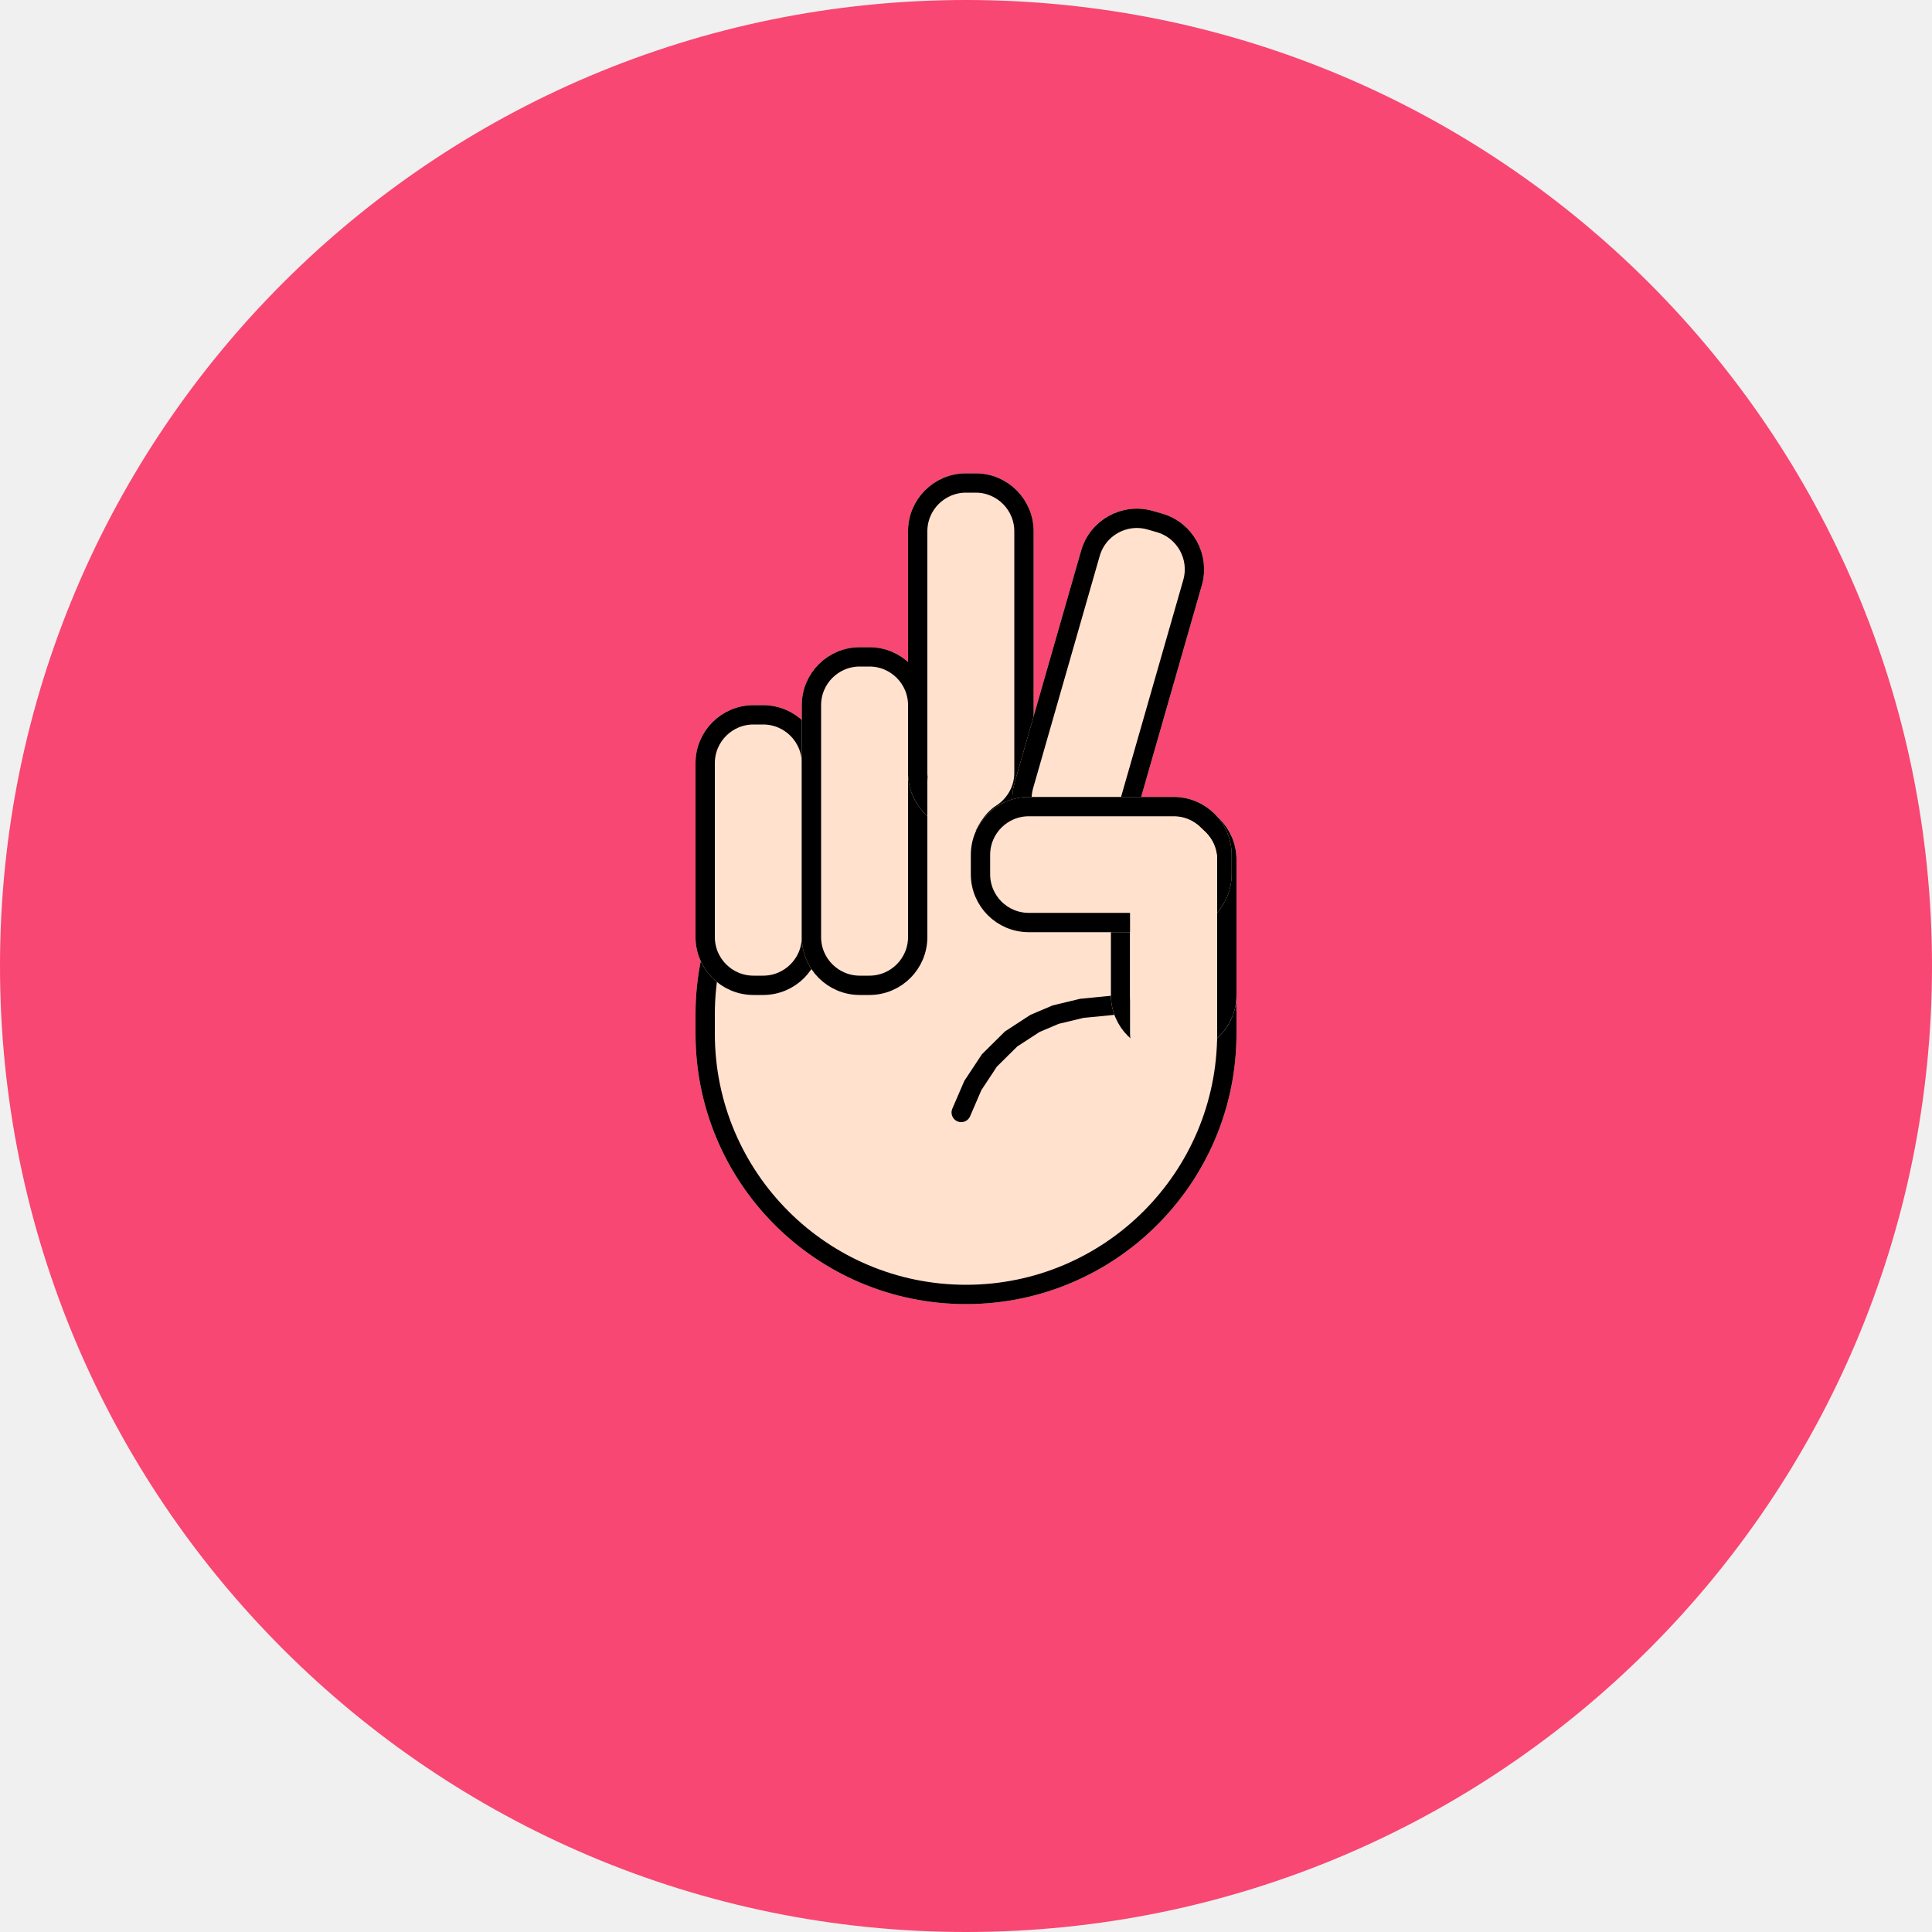
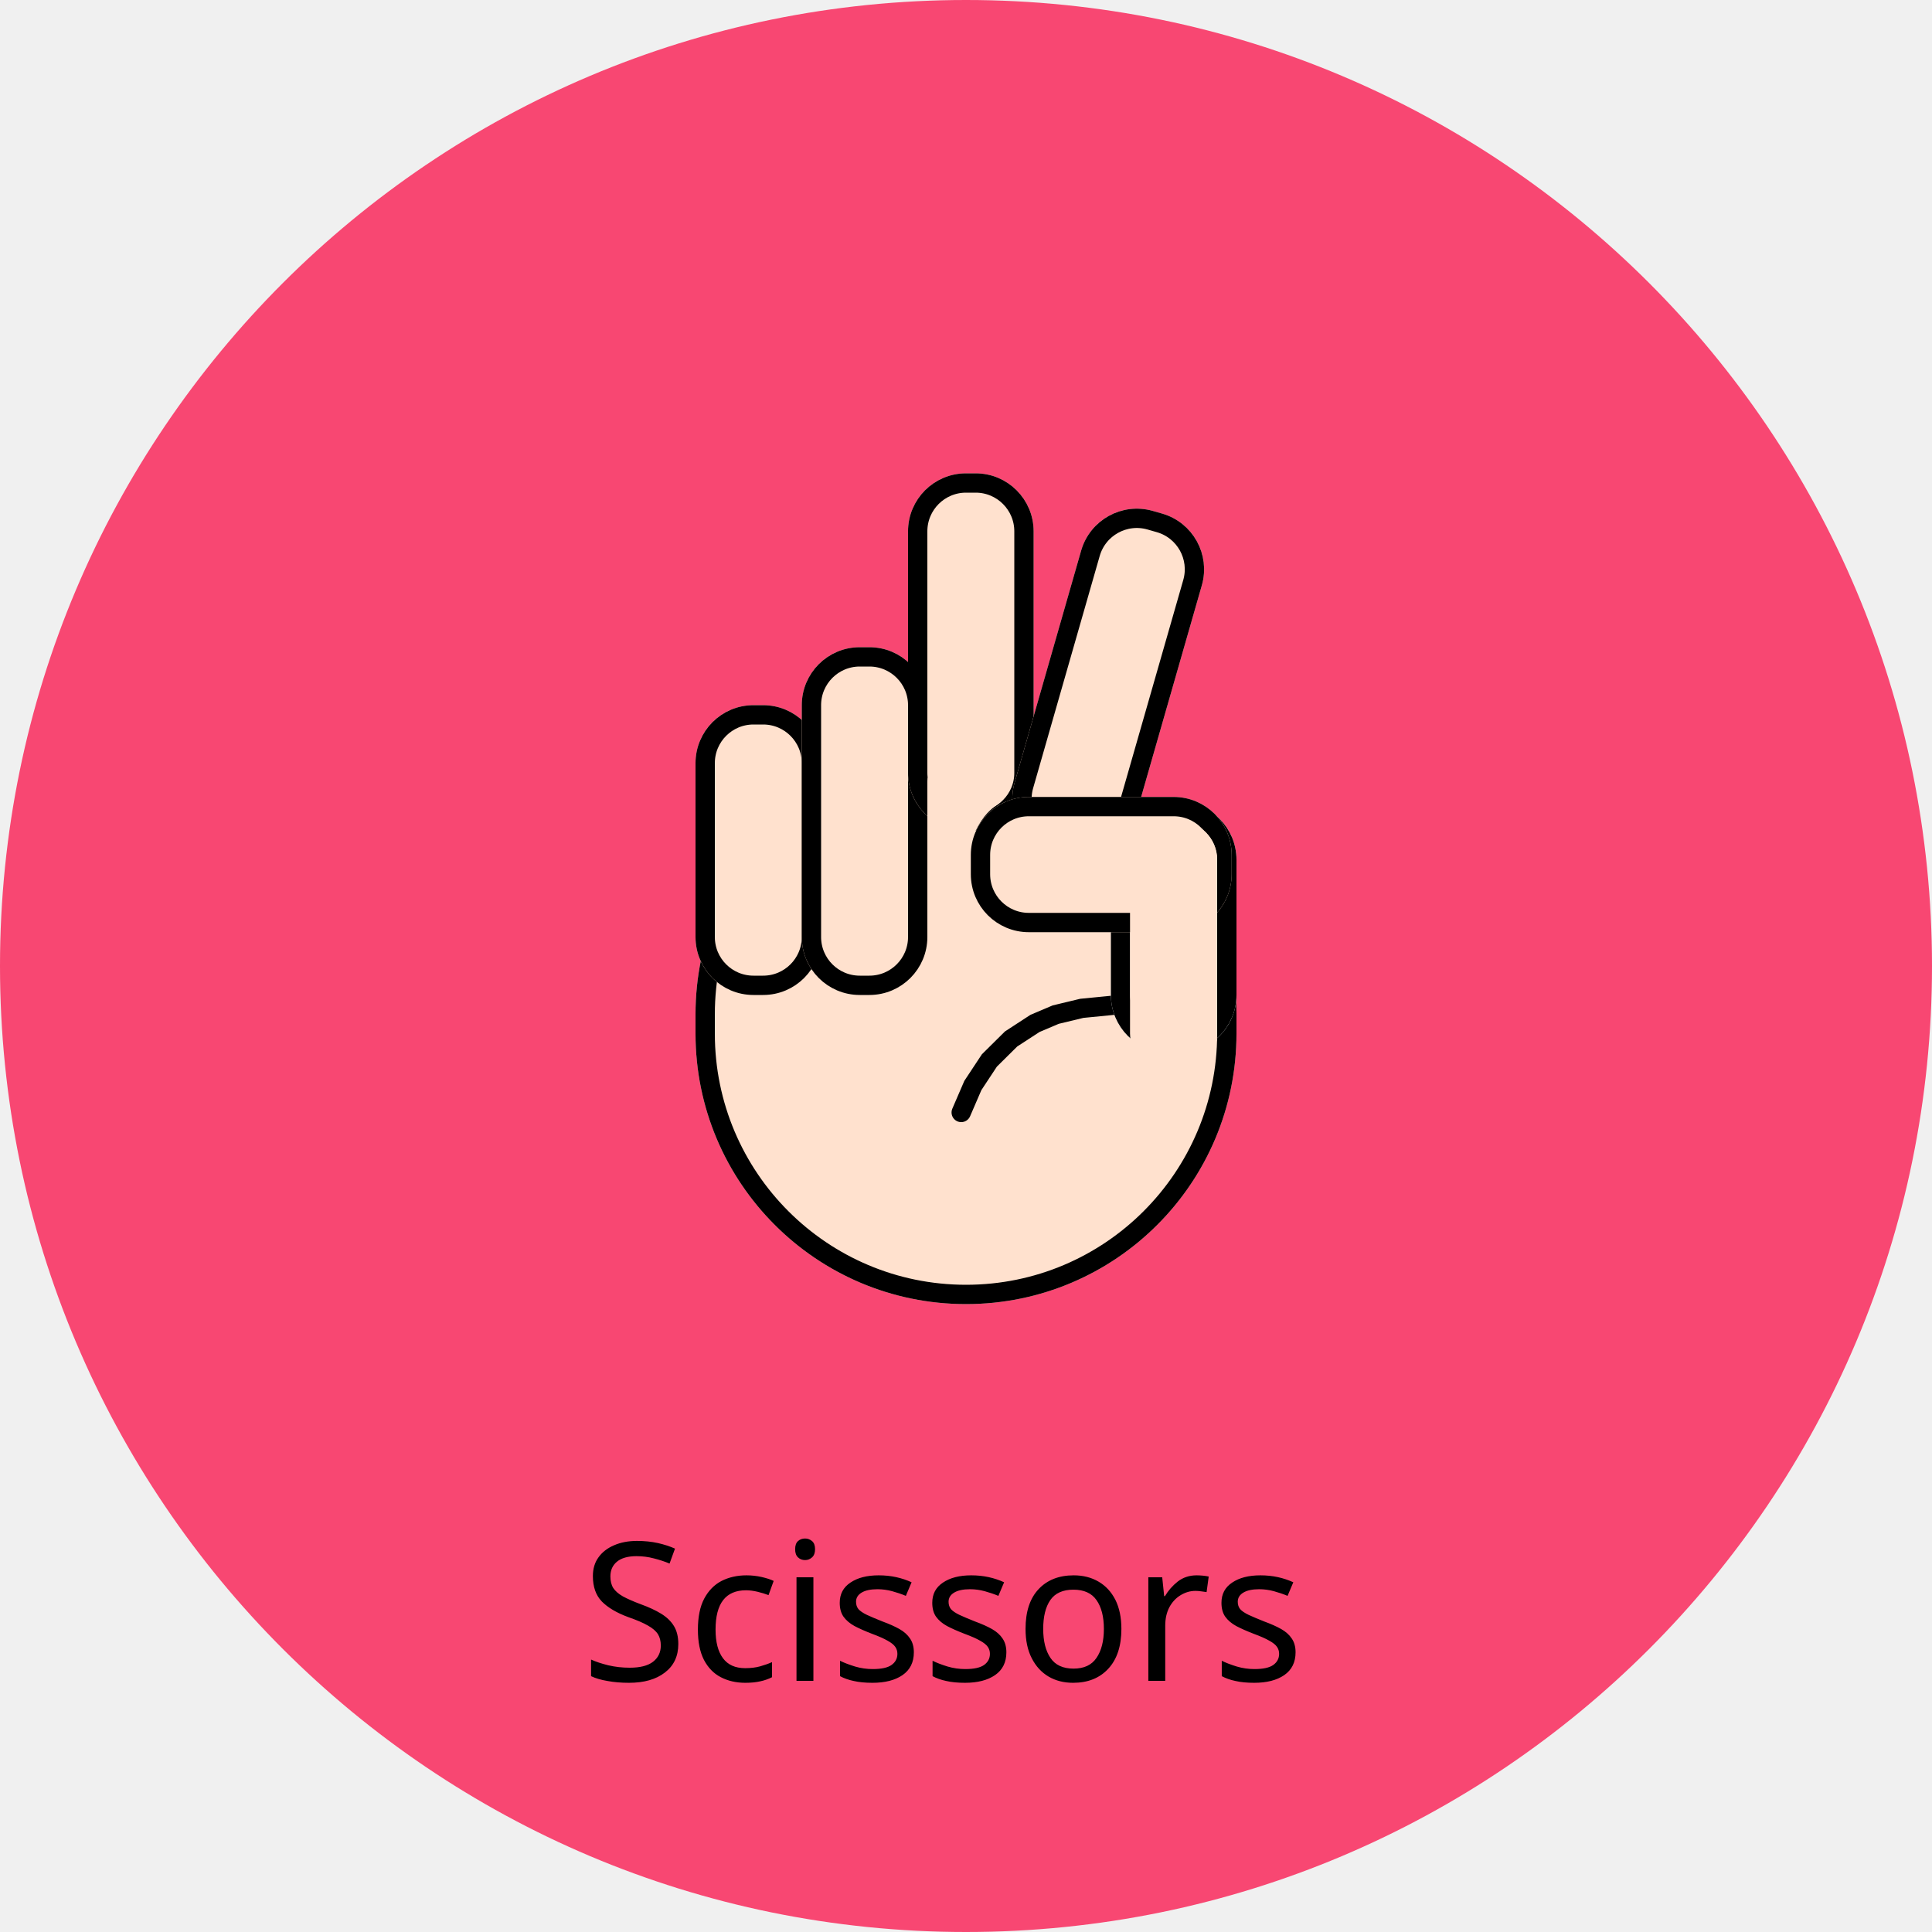
<svg xmlns="http://www.w3.org/2000/svg" width="200" height="200" viewBox="0 0 200 200">
  <defs>
-     <style>.a{fill:#f84772;}.b,.e,.f,.i{fill:#ffe1ce;}.b,.c,.d{stroke:#000;}.b,.c,.d,.e{stroke-width:2px;}.c,.h{fill:none;}.c{stroke-linecap:round;}.d{fill:#fff;}.e{stroke:#ffe1ce;}.g,.i{stroke:none;}</style>
+     <style>.a{fill:#f84772;}.b,.e,.f,.j{fill:#ffe1ce;}.b,.c,.d{stroke:#000;}.b,.c,.d,.e{stroke-width:2px;}.c,.i{fill:none;}.c{stroke-linecap:round;}.d{fill:#fff;}.e{stroke:#ffe1ce;}.g{font-size:20px;font-family:Phosphate-Inline, Phosphate;}.h,.j{stroke:none;}</style>
  </defs>
  <g transform="translate(-353 -408)">
    <circle class="a" cx="100" cy="100" r="100" transform="translate(353 408)" />
    <g class="b" transform="translate(425 485)">
-       <rect class="g" width="56" height="58" rx="28" />
-       <rect class="h" x="1" y="1" width="54" height="56" rx="27" />
+       <rect class="h" width="56" height="58" rx="28" />
+       <rect class="i" x="1" y="1" width="54" height="56" rx="27" />
    </g>
    <g class="b" transform="translate(425 481)">
-       <rect class="g" width="13" height="30" rx="6" />
-       <rect class="h" x="1" y="1" width="11" height="28" rx="5" />
+       <rect class="h" width="13" height="30" rx="6" />
+       <rect class="i" x="1" y="1" width="11" height="28" rx="5" />
    </g>
    <g class="b" transform="translate(436 475)">
-       <rect class="g" width="13" height="36" rx="6" />
-       <rect class="h" x="1" y="1" width="11" height="34" rx="5" />
+       <rect class="h" width="13" height="36" rx="6" />
+       <rect class="i" x="1" y="1" width="11" height="34" rx="5" />
    </g>
    <g class="b" transform="translate(447 457)">
-       <rect class="g" width="13" height="37" rx="6" />
-       <rect class="h" x="1" y="1" width="11" height="35" rx="5" />
+       <rect class="h" width="13" height="37" rx="6" />
+       <rect class="i" x="1" y="1" width="11" height="35" rx="5" />
    </g>
    <g class="b" transform="translate(466.572 459.237) rotate(16)">
-       <rect class="g" width="13" height="37" rx="6" />
-       <rect class="h" x="1" y="1" width="11" height="35" rx="5" />
+       <rect class="h" width="13" height="37" rx="6" />
+       <rect class="i" x="1" y="1" width="11" height="35" rx="5" />
    </g>
    <path class="c" d="M0,14l.754-2.947L2.039,8.226,3.91,5.677,6.1,3.7,8.077,2.465,10.643,1.4,13.233.726,16,0" transform="translate(454.694 509.335) rotate(9)" />
    <g class="d" transform="translate(468 491)">
-       <rect class="g" width="13" height="26" rx="6" />
-       <rect class="h" x="1" y="1" width="11" height="24" rx="5" />
+       <rect class="h" width="13" height="26" rx="6" />
+       <rect class="i" x="1" y="1" width="11" height="24" rx="5" />
    </g>
    <g class="b" transform="translate(453.5 504.5) rotate(-90)">
-       <rect class="g" width="14" height="27" rx="6" />
-       <rect class="h" x="1" y="1" width="12" height="25" rx="5" />
+       <rect class="h" width="14" height="27" rx="6" />
+       <rect class="i" x="1" y="1" width="12" height="25" rx="5" />
    </g>
    <g class="e" transform="translate(470 493)">
-       <rect class="g" width="9" height="26" rx="4" />
-       <rect class="h" x="1" y="1" width="7" height="24" rx="3" />
+       <rect class="h" width="9" height="26" rx="4" />
+       <rect class="i" x="1" y="1" width="7" height="24" rx="3" />
    </g>
    <g class="e" transform="translate(449 487)">
-       <rect class="g" width="4" height="8" rx="2" />
-       <rect class="h" x="1" y="1" width="2" height="6" rx="1" />
+       <rect class="h" width="4" height="8" rx="2" />
+       <rect class="i" x="1" y="1" width="2" height="6" rx="1" />
    </g>
    <g class="f" transform="translate(451 476)">
-       <path class="g" d="M 1.757 18.332 C 1.634 17.993 1.488 17.489 1.341 16.749 C 1.119 15.641 1 14.505 1 14 L 1 3 C 1 1.897 1.897 1 3 1 C 4.103 1 5 1.897 5 3 L 5 14 C 5 14.224 5 14.224 4.579 14.536 C 3.866 15.064 2.789 15.862 1.768 18.304 C 1.764 18.313 1.761 18.323 1.757 18.332 Z" />
-       <path class="i" d="M 3 2 C 2.449 2 2 2.449 2 3 L 2 14 C 2 14.241 2.042 14.813 2.147 15.539 C 2.78 14.674 3.409 14.158 3.984 13.732 C 3.989 13.728 3.995 13.724 4 13.72 L 4 3 C 4 2.449 3.551 2 3 2 M 3 -1.9073486328125e-06 C 4.657 -1.9073486328125e-06 6 1.343 6 3 L 6 14 C 6 15.657 4.321 14.786 2.691 18.689 C 2.342 19.525 2.019 19.864 1.727 19.864 C 0.655 19.864 0 15.302 0 14 L 0 3 C 0 1.343 1.343 -1.9073486328125e-06 3 -1.9073486328125e-06 Z" />
+       <path class="h" d="M 1.757 18.332 C 1.634 17.993 1.488 17.489 1.341 16.749 C 1.119 15.641 1 14.505 1 14 L 1 3 C 1 1.897 1.897 1 3 1 C 4.103 1 5 1.897 5 3 L 5 14 C 5 14.224 5 14.224 4.579 14.536 C 3.866 15.064 2.789 15.862 1.768 18.304 C 1.764 18.313 1.761 18.323 1.757 18.332 Z" />
+       <path class="j" d="M 3 2 C 2.449 2 2 2.449 2 3 L 2 14 C 2 14.241 2.042 14.813 2.147 15.539 C 2.78 14.674 3.409 14.158 3.984 13.732 C 3.989 13.728 3.995 13.724 4 13.72 L 4 3 C 4 2.449 3.551 2 3 2 M 3 -1.9073486328125e-06 C 4.657 -1.9073486328125e-06 6 1.343 6 3 L 6 14 C 6 15.657 4.321 14.786 2.691 18.689 C 2.342 19.525 2.019 19.864 1.727 19.864 C 0.655 19.864 0 15.302 0 14 L 0 3 C 0 1.343 1.343 -1.9073486328125e-06 3 -1.9073486328125e-06 Z" />
    </g>
+     <text class="g" transform="translate(412 563)">
+       <tspan x="1.17" y="19">Scissors</tspan>
+     </text>
  </g>
</svg>
